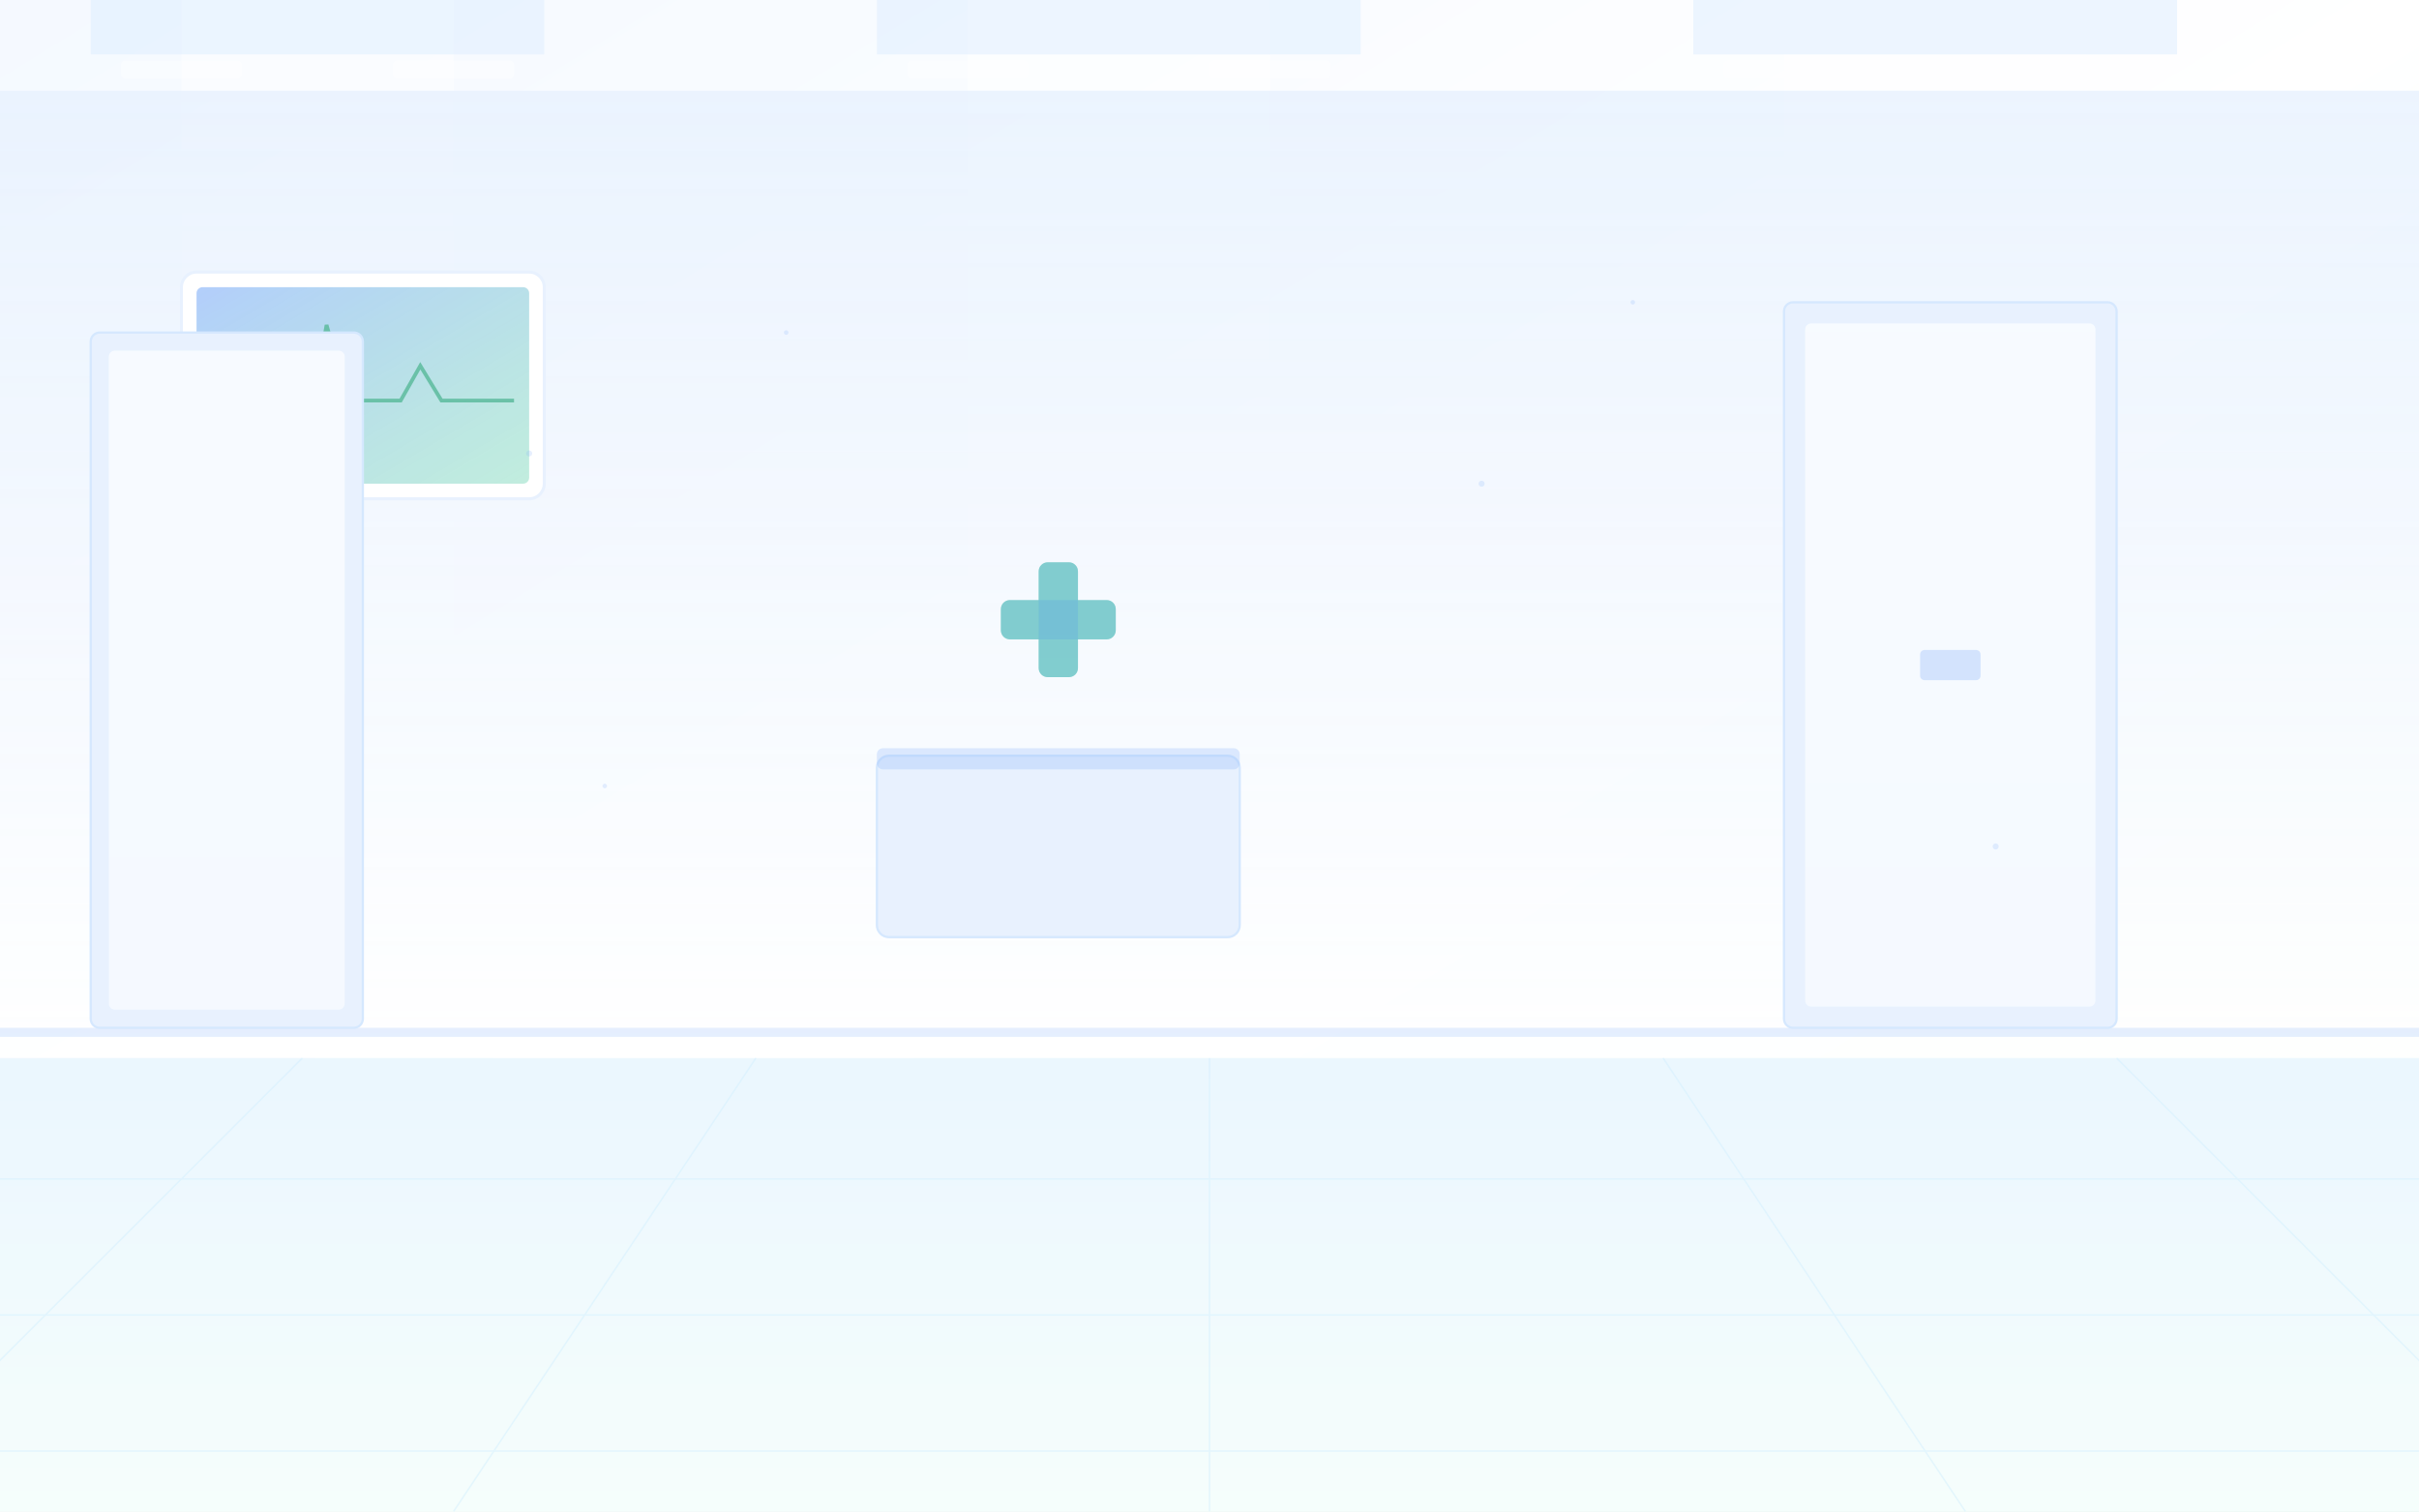
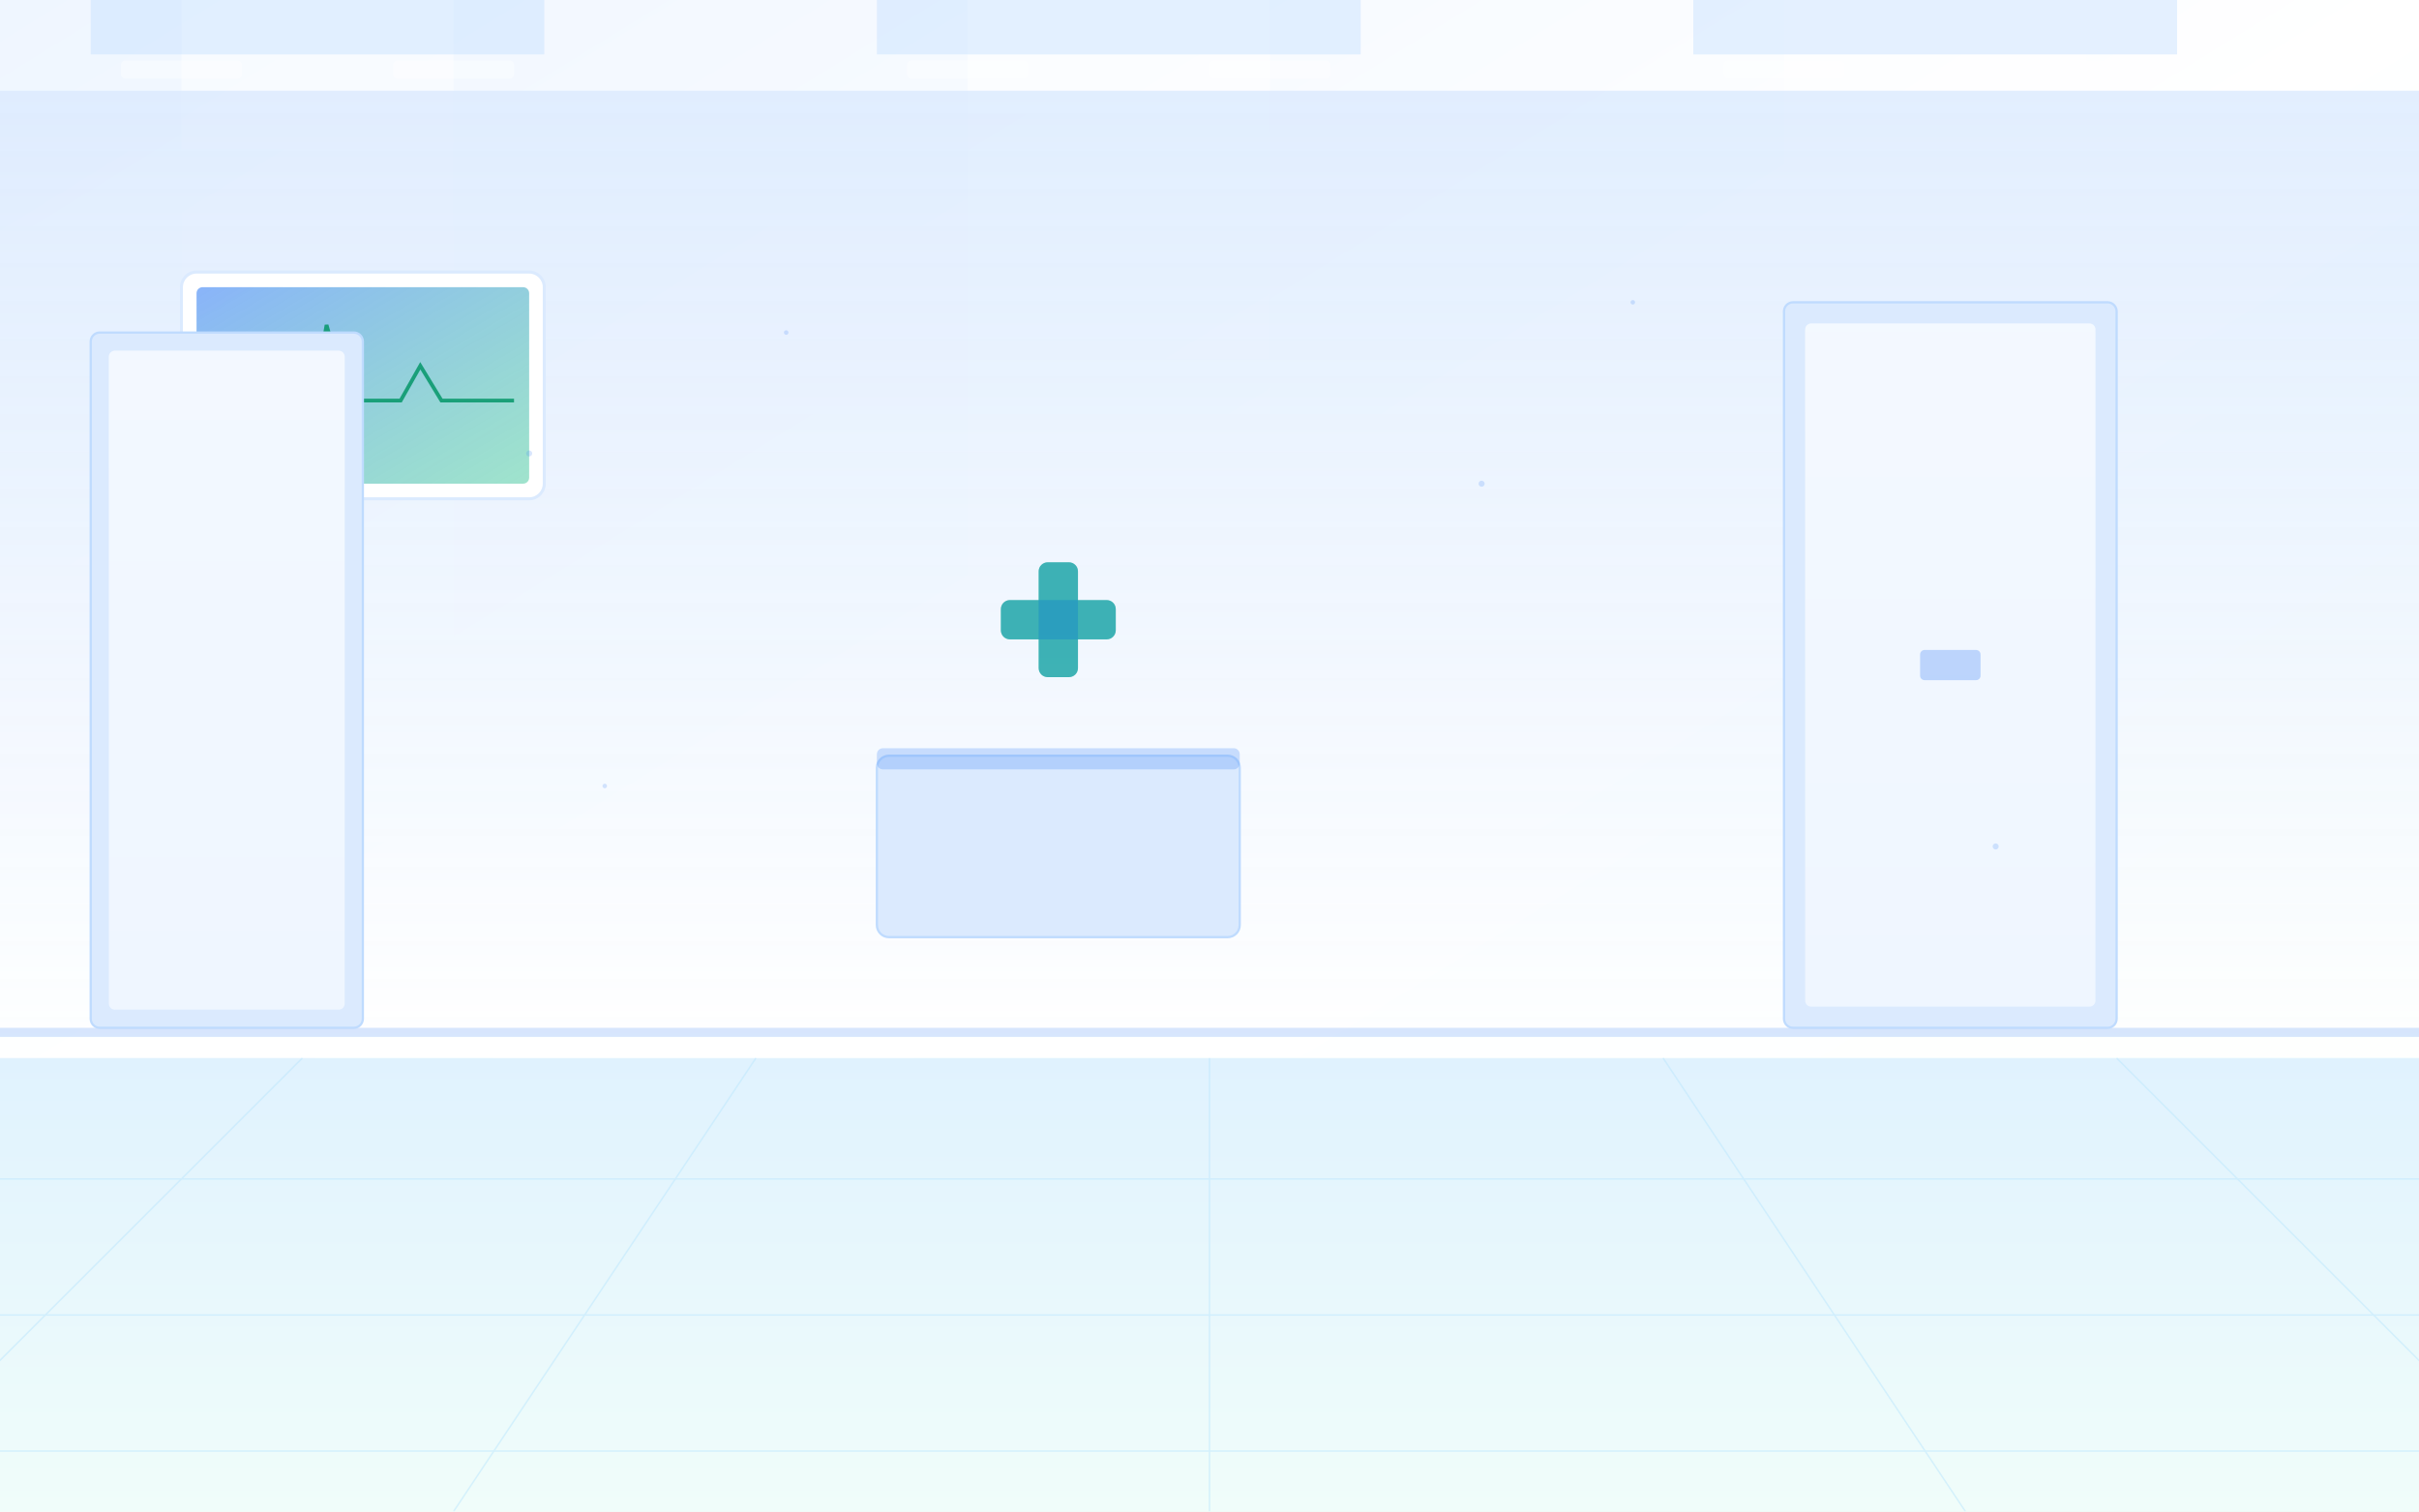
<svg xmlns="http://www.w3.org/2000/svg" width="1600" height="1000" viewBox="0 0 1600 1000" preserveAspectRatio="xMidYMid slice">
  <defs>
    <linearGradient id="bgL" x1="0" y1="0" x2="1" y2="1">
      <stop offset="0" stop-color="#eff6ff" />
      <stop offset="0.5" stop-color="#ffffff" />
      <stop offset="1" stop-color="#ecfdf5" />
    </linearGradient>
    <linearGradient id="wallL" x1="0" y1="0" x2="0" y2="1">
      <stop offset="0" stop-color="#dbeafe" stop-opacity="0.8" />
      <stop offset="1" stop-color="#ffffff" stop-opacity="0.9" />
    </linearGradient>
    <linearGradient id="floorL" x1="0" y1="0" x2="0" y2="1">
      <stop offset="0" stop-color="#e0f2fe" />
      <stop offset="1" stop-color="#f0fdfa" />
    </linearGradient>
    <linearGradient id="lightL" x1="0.5" y1="0" x2="0.5" y2="1">
      <stop offset="0" stop-color="#ffffff" stop-opacity="0.7" />
      <stop offset="1" stop-color="#ffffff" stop-opacity="0" />
    </linearGradient>
    <linearGradient id="screenL" x1="0" y1="0" x2="1" y2="1">
      <stop offset="0" stop-color="#3b82f6" stop-opacity="0.6" />
      <stop offset="1" stop-color="#10b981" stop-opacity="0.4" />
    </linearGradient>
  </defs>
  <rect width="1600" height="1000" fill="url(#bgL)" />
  <rect x="120" y="0" width="180" height="700" fill="url(#lightL)" opacity="0.7" />
  <rect x="640" y="0" width="200" height="720" fill="url(#lightL)" opacity="0.8" />
  <rect x="1180" y="0" width="200" height="700" fill="url(#lightL)" opacity="0.7" />
  <g opacity="0.4">
    <rect x="60" y="0" width="300" height="36" fill="#bfdbfe" />
    <rect x="580" y="0" width="320" height="36" fill="#bfdbfe" />
    <rect x="1120" y="0" width="320" height="36" fill="#bfdbfe" />
    <rect x="80" y="40" width="80" height="12" rx="3" fill="#ffffff" opacity="0.9" />
    <rect x="260" y="40" width="80" height="12" rx="3" fill="#ffffff" opacity="0.9" />
    <rect x="600" y="40" width="80" height="12" rx="3" fill="#ffffff" opacity="0.9" />
    <rect x="800" y="40" width="80" height="12" rx="3" fill="#ffffff" opacity="0.9" />
    <rect x="1140" y="40" width="80" height="12" rx="3" fill="#ffffff" opacity="0.9" />
    <rect x="1340" y="40" width="80" height="12" rx="3" fill="#ffffff" opacity="0.9" />
  </g>
  <rect x="0" y="60" width="1600" height="640" fill="url(#wallL)" />
  <rect x="0" y="680" width="1600" height="6" fill="#3b82f6" opacity="0.2" />
  <polygon points="0,700 1600,700 1600,1000 0,1000" fill="url(#floorL)" />
  <g stroke="#bae6fd" stroke-width="1" opacity="0.5">
    <line x1="0" y1="780" x2="1600" y2="780" />
    <line x1="0" y1="870" x2="1600" y2="870" />
    <line x1="0" y1="960" x2="1600" y2="960" />
    <line x1="200" y1="700" x2="-100" y2="1000" />
    <line x1="500" y1="700" x2="300" y2="1000" />
    <line x1="800" y1="700" x2="800" y2="1000" />
    <line x1="1100" y1="700" x2="1300" y2="1000" />
    <line x1="1400" y1="700" x2="1700" y2="1000" />
  </g>
  <g transform="translate(120,180)">
    <rect x="0" y="0" width="240" height="150" rx="10" fill="#ffffff" stroke="#dbeafe" stroke-width="2" />
    <rect x="10" y="10" width="220" height="130" rx="4" fill="url(#screenL)" />
    <polyline points="20,85 55,85 68,50 82,115 96,35 110,85 145,85 158,62 172,85 220,85" fill="none" stroke="#059669" stroke-width="2.5" opacity="0.85" />
    <rect x="20" y="110" width="70" height="7" rx="2" fill="#3b82f6" opacity="0.5" />
    <rect x="20" y="124" width="45" height="6" rx="2" fill="#06b6d4" opacity="0.5" />
  </g>
  <g transform="translate(700,440)">
    <rect x="-120" y="60" width="240" height="120" rx="8" fill="#dbeafe" stroke="#bfdbfe" stroke-width="1.5" />
    <rect x="-120" y="55" width="240" height="14" rx="4" fill="#3b82f6" opacity="0.25" />
    <g transform="translate(0,-30)">
      <rect x="-13" y="-38" width="26" height="76" rx="6" fill="#10b981" opacity="0.8" />
      <rect x="-38" y="-13" width="76" height="26" rx="6" fill="#10b981" opacity="0.8" />
      <rect x="-13" y="-38" width="26" height="76" rx="6" fill="#3b82f6" opacity="0.3" />
      <rect x="-38" y="-13" width="76" height="26" rx="6" fill="#3b82f6" opacity="0.3" />
    </g>
  </g>
  <g transform="translate(1180,200)">
    <rect x="0" y="0" width="220" height="480" rx="6" fill="#dbeafe" stroke="#bfdbfe" stroke-width="1.5" />
    <rect x="14" y="14" width="192" height="452" rx="4" fill="#eff6ff" />
    <rect x="90" y="230" width="40" height="20" rx="3" fill="#3b82f6" opacity="0.35" />
    <rect x="14" y="14" width="192" height="452" rx="4" fill="url(#lightL)" opacity="0.4" />
  </g>
  <g transform="translate(60,220)">
    <rect x="0" y="0" width="180" height="460" rx="6" fill="#dbeafe" stroke="#bfdbfe" stroke-width="1.5" />
    <rect x="12" y="12" width="156" height="436" rx="4" fill="#eff6ff" />
    <rect x="12" y="12" width="156" height="436" rx="4" fill="url(#lightL)" opacity="0.35" />
  </g>
  <g fill="#3b82f6" opacity="0.2">
    <circle cx="350" cy="300" r="2" />
    <circle cx="520" cy="220" r="1.5" />
    <circle cx="980" cy="320" r="2" />
    <circle cx="1080" cy="200" r="1.5" />
    <circle cx="400" cy="520" r="1.5" />
    <circle cx="1320" cy="560" r="2" />
  </g>
-   <rect width="1600" height="1000" fill="#ffffff" opacity="0.35" />
</svg>
